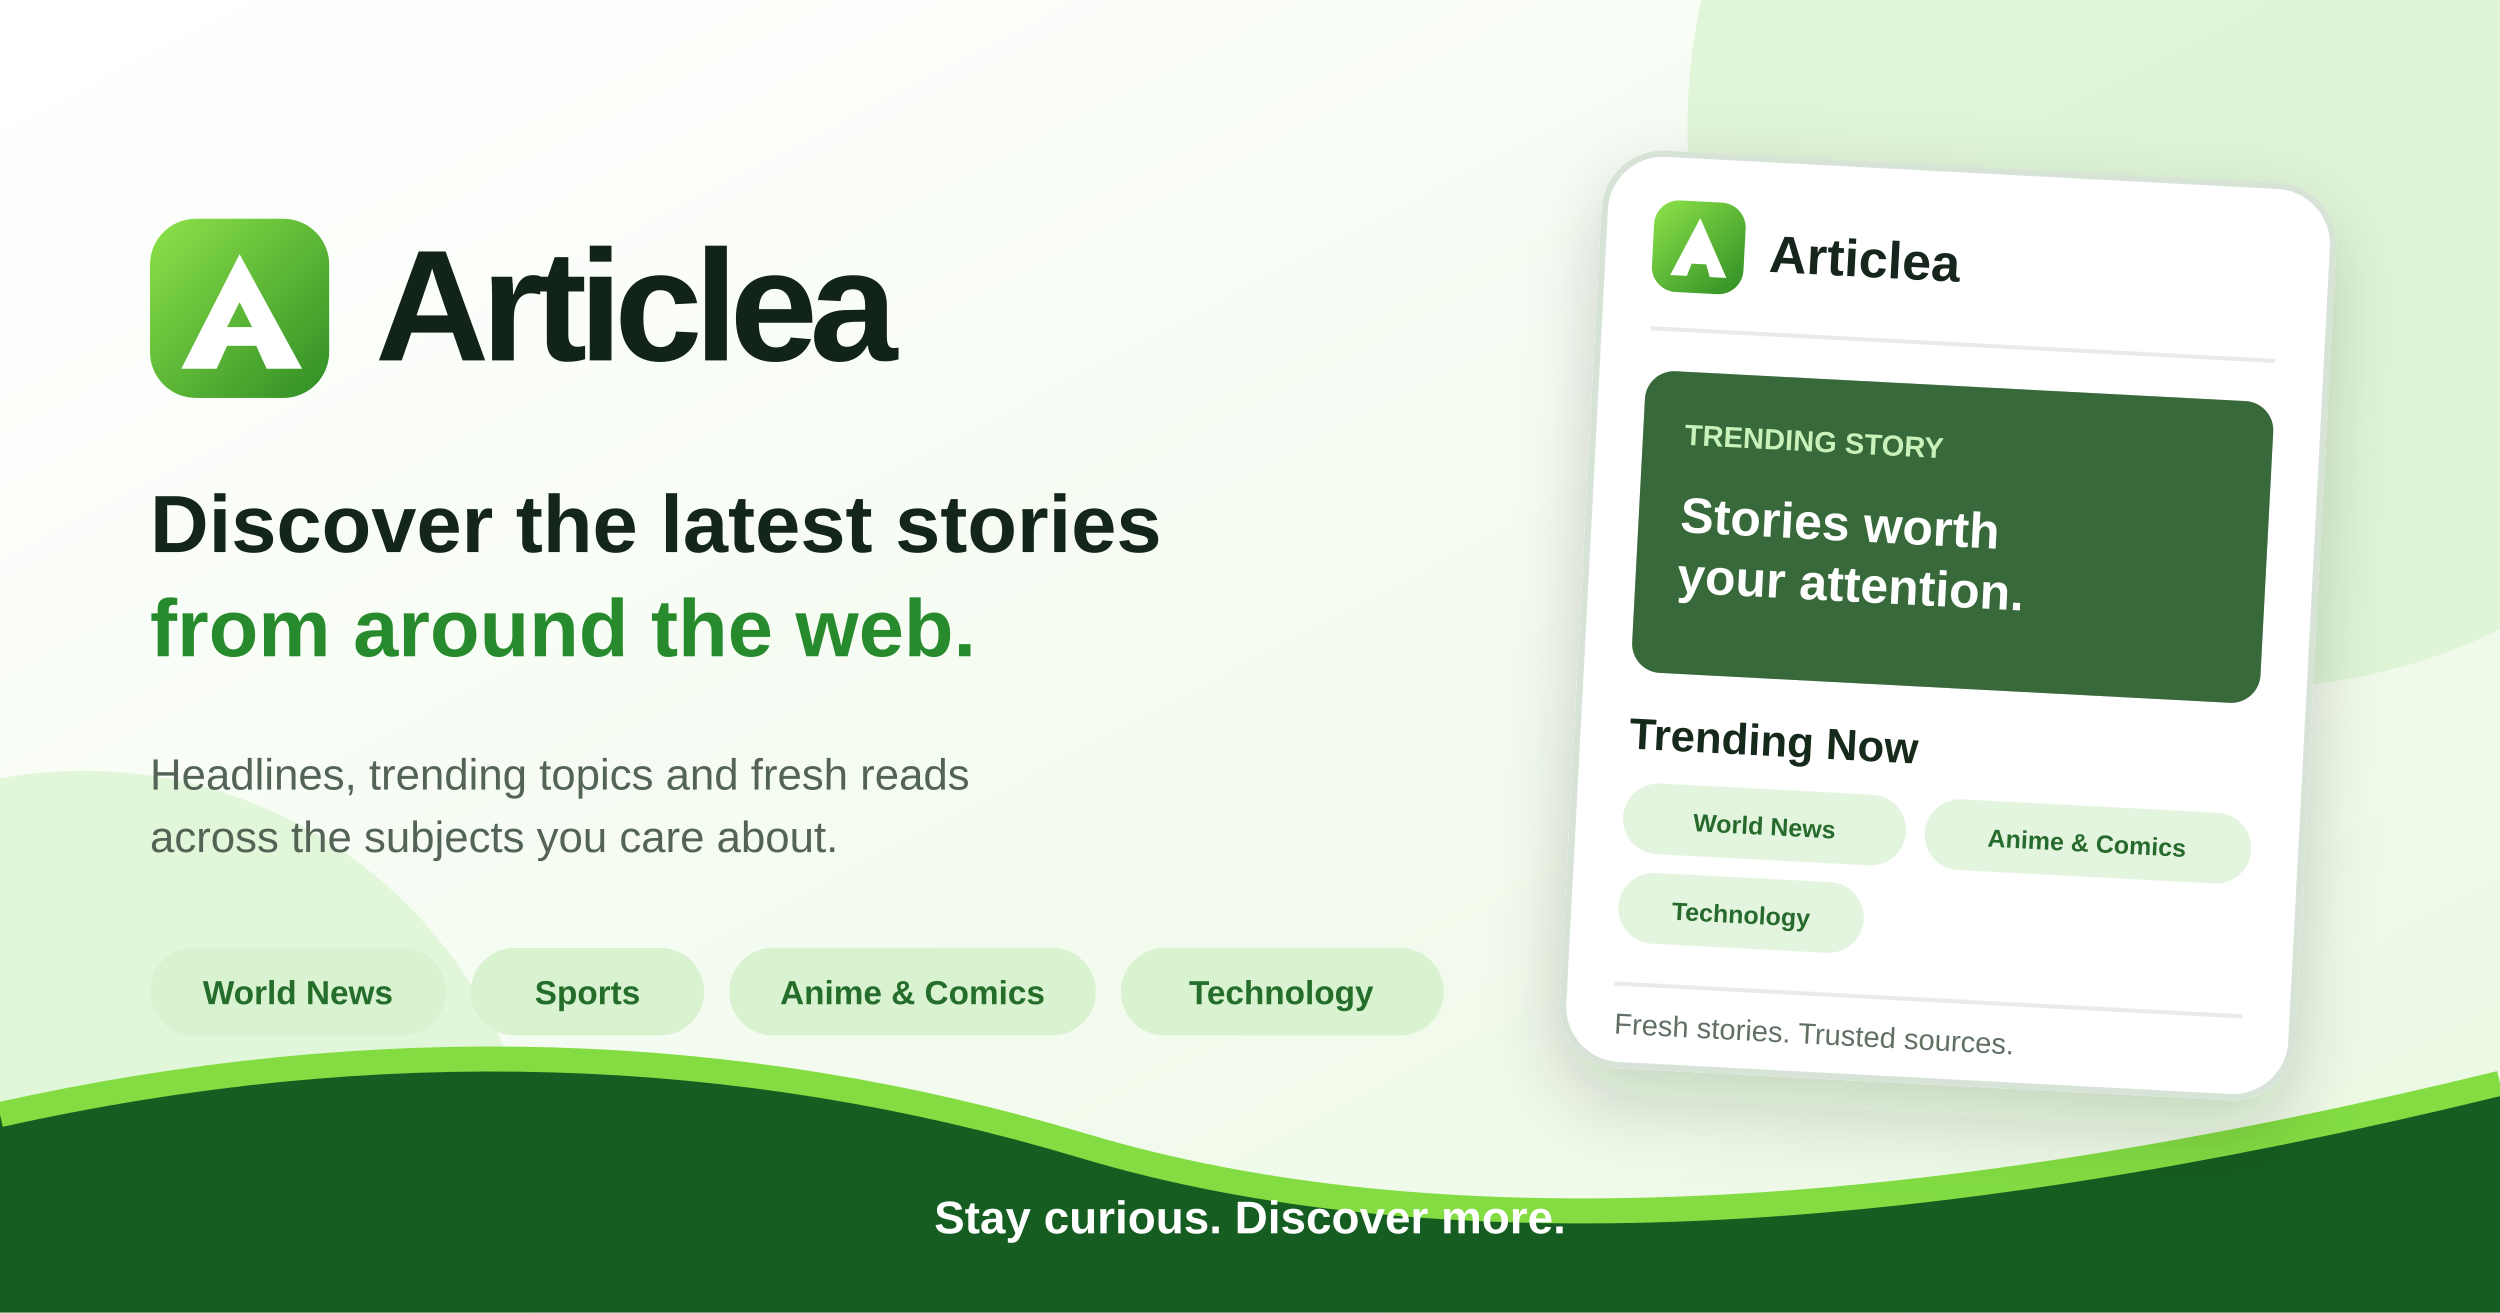
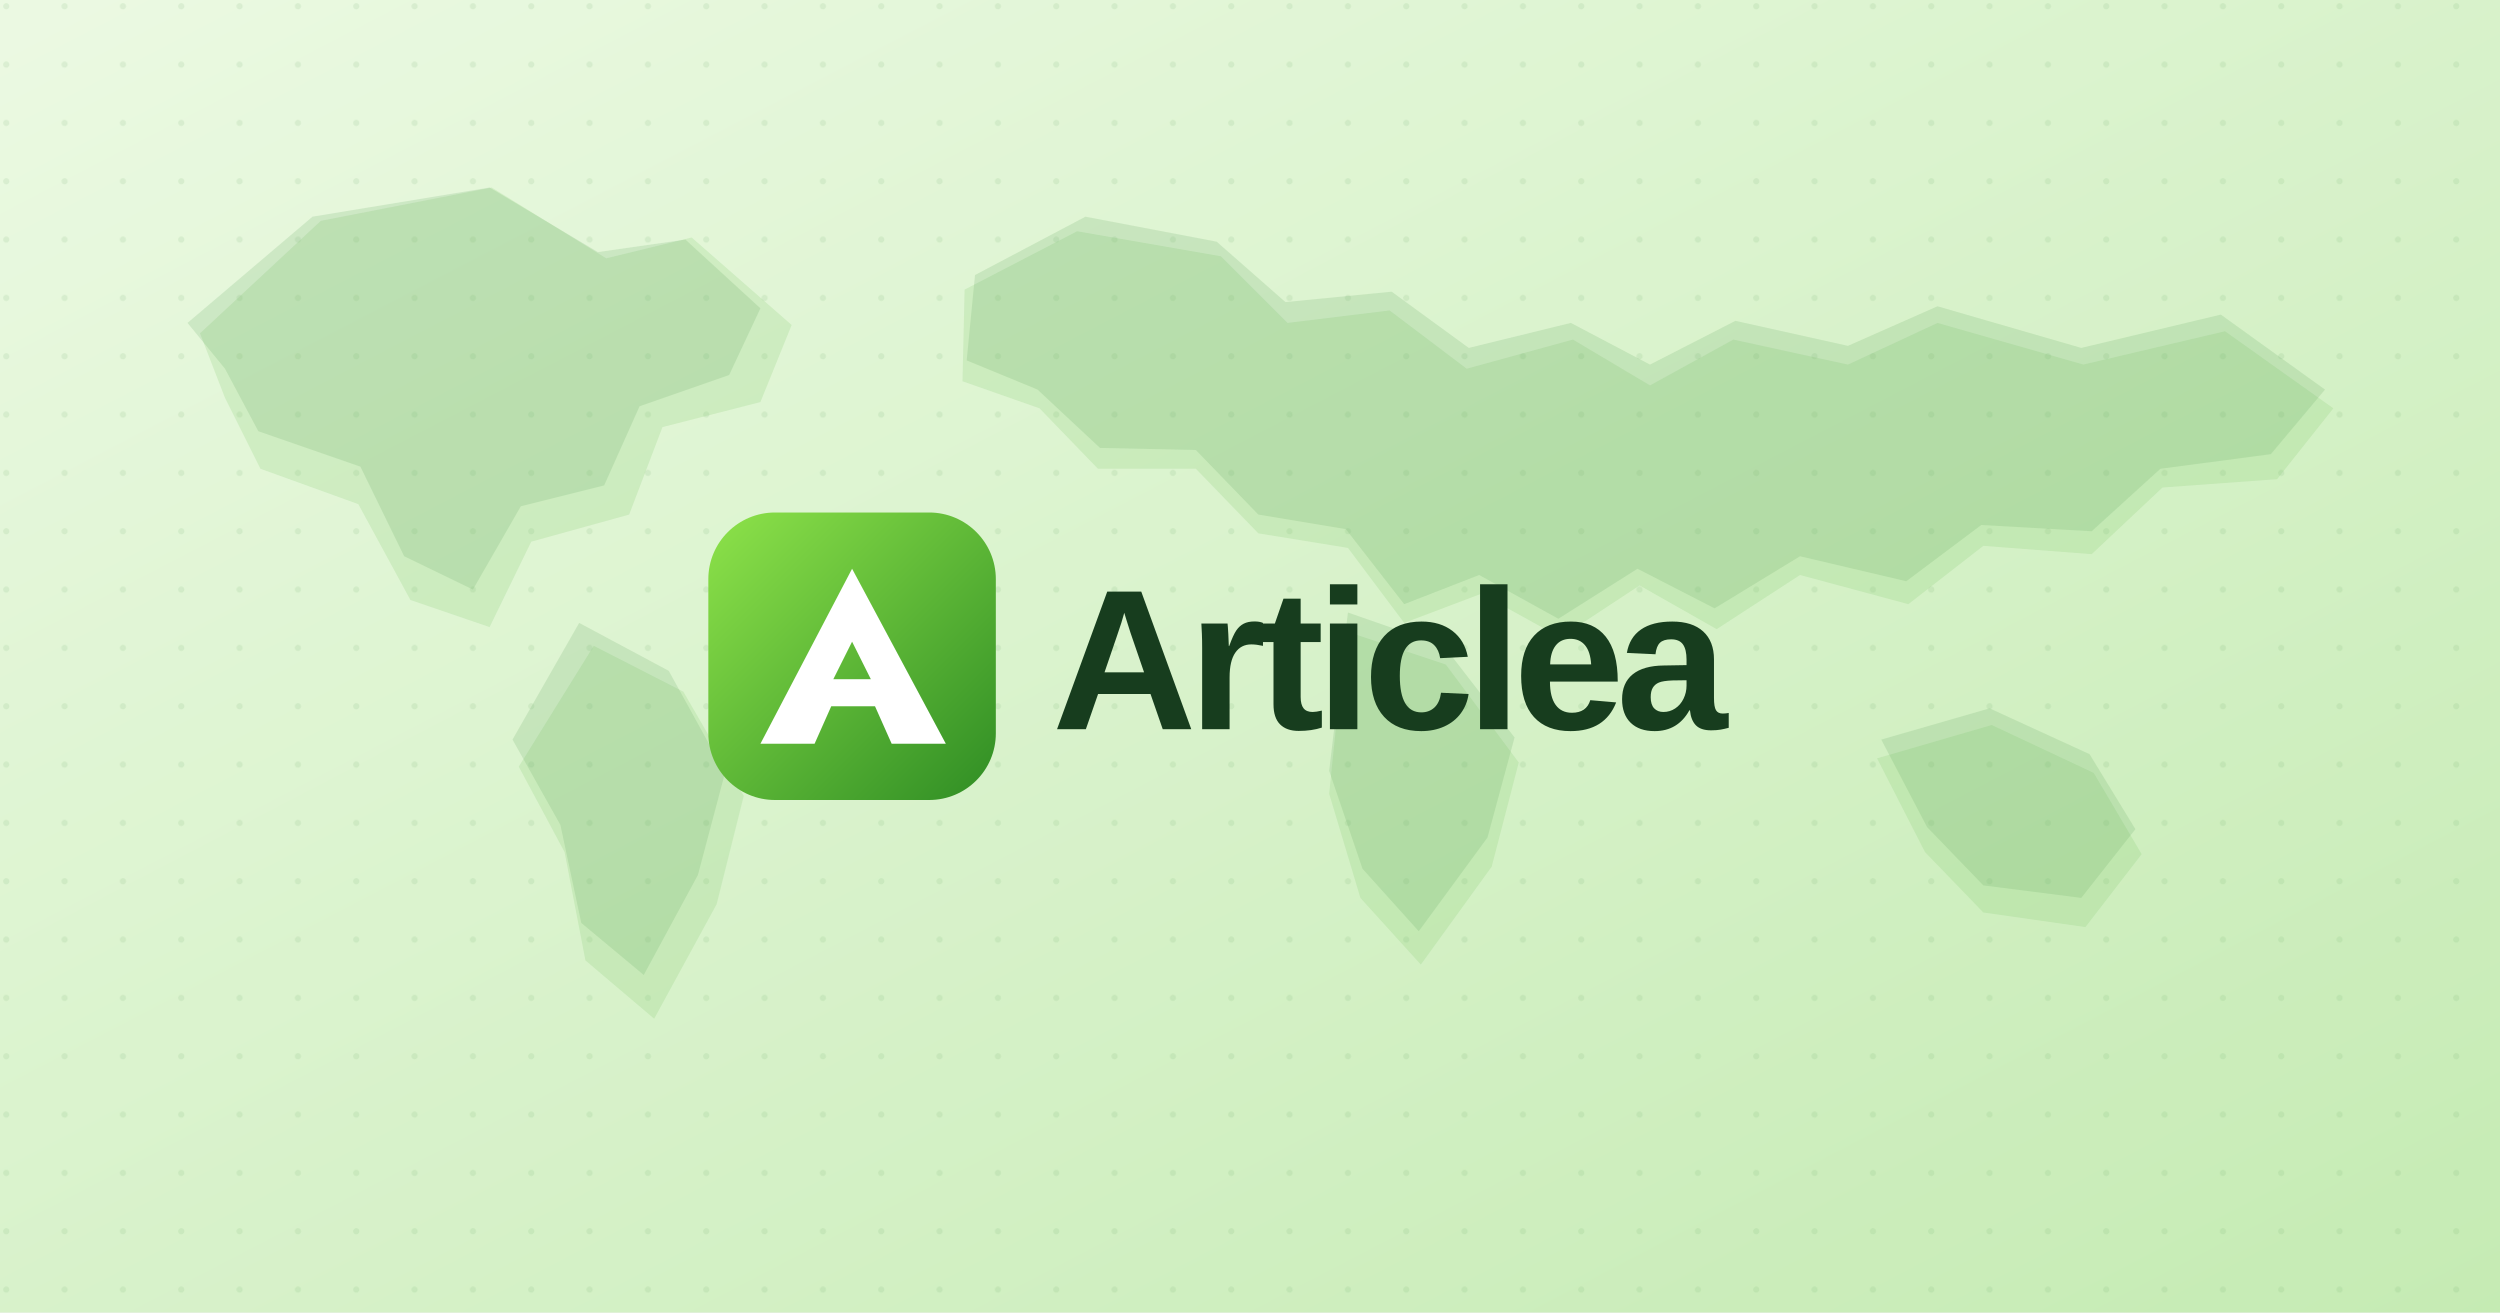
<svg xmlns="http://www.w3.org/2000/svg" width="1200" height="630" viewBox="0 0 1200 630">
  <defs>
    <linearGradient id="bg" x1="0" y1="0" x2="1" y2="1">
-       <stop stop-color="#fff" />
-       <stop offset="1" stop-color="#eaf8e2" />
+       <stop stop-color="#e9f8df" />
+       <stop offset="1" stop-color="#b9e6a4" />
    </linearGradient>
    <linearGradient id="green" x1="0" y1="0" x2="1" y2="1">
      <stop stop-color="#8ee34a" />
      <stop offset="1" stop-color="#2f8d24" />
    </linearGradient>
-     <filter id="shadow" x="-30%" y="-30%" width="160%" height="160%">
-       <feDropShadow dx="0" dy="14" stdDeviation="18" flood-color="#102b18" flood-opacity=".18" />
-     </filter>
+     <pattern id="dots" width="28" height="28" patternUnits="userSpaceOnUse">
+       <circle cx="3" cy="3" r="1.5" fill="#398b38" opacity=".12" />
+     </pattern>
  </defs>
  <rect width="1200" height="630" fill="url(#bg)" />
-   <circle cx="1080" cy="60" r="270" fill="#d9f3cf" opacity=".75" />
-   <circle cx="40" cy="590" r="220" fill="#e2f6d9" />
-   <path d="M0 535 Q270 475 520 550 T1200 520 V630 H0Z" fill="#155d20" />
-   <path d="M0 535 Q270 475 520 550 T1200 520" fill="none" stroke="#82dc42" stroke-width="12" />
-   <g transform="translate(72 105)">
-     <rect width="86" height="86" rx="22" fill="url(#green)" />
-     <path d="M43 17 15 72h17l5-11h14l5 11h17L43 17Zm0 23 6 12H37l6-12Z" fill="#fff" />
-     <text x="108" y="68" font-family="Arial,Helvetica,sans-serif" font-size="76" font-weight="800" letter-spacing="-4" fill="#12231a">Articlea</text>
-     <text x="0" y="160" font-family="Arial,Helvetica,sans-serif" font-size="39" font-weight="700" fill="#14251b">Discover the latest stories</text>
-     <text x="0" y="210" font-family="Arial,Helvetica,sans-serif" font-size="39" font-weight="700" fill="#278b2d">from around the web.</text>
-     <text x="0" y="274" font-family="Arial,Helvetica,sans-serif" font-size="21" fill="#536457">Headlines, trending topics and fresh reads</text>
-     <text x="0" y="304" font-family="Arial,Helvetica,sans-serif" font-size="21" fill="#536457">across the subjects you care about.</text>
-     <g font-family="Arial,Helvetica,sans-serif" font-size="16" font-weight="700">
-       <rect x="0" y="350" width="142" height="42" rx="21" fill="#d9f2d0" />
-       <text x="71" y="377" text-anchor="middle" fill="#246d2b">World News</text>
-       <rect x="154" y="350" width="112" height="42" rx="21" fill="#d9f2d0" />
-       <text x="210" y="377" text-anchor="middle" fill="#246d2b">Sports</text>
-       <rect x="278" y="350" width="176" height="42" rx="21" fill="#d9f2d0" />
-       <text x="366" y="377" text-anchor="middle" fill="#246d2b">Anime &amp; Comics</text>
-       <rect x="466" y="350" width="155" height="42" rx="21" fill="#d9f2d0" />
-       <text x="543" y="377" text-anchor="middle" fill="#246d2b">Technology</text>
-     </g>
+   <rect width="1200" height="630" fill="url(#dots)" />
+   <g fill="#62b84c" opacity=".2" transform="translate(0 12)">
+     <path d="M96 148 154 94 236 78 291 112 332 102 380 144 365 181 318 193 302 235 255 248 235 289 197 276 172 230 125 213 108 179Z" />
+     <path d="M285 298 328 320 357 370 344 422 314 477 281 449 271 397 249 356Z" />
+     <path d="M463 127 517 99 586 111 618 143 667 137 704 165 755 151 792 173 832 151 887 163 930 143 1000 163 1068 147 1120 184 1093 218 1038 222 1004 254 952 250 916 278 864 264 824 290 787 269 749 294 711 273 674 287 647 251 604 244 574 213 527 213 499 184 462 171Z" />
+     <path d="M646 291 694 307 729 354 716 404 682 451 653 419 638 369Z" />
+     <path d="M901 352 956 336 1005 359 1028 398 1001 433 952 426 924 397Z" />
  </g>
-   <g transform="translate(760 82) rotate(3 190 220)" filter="url(#shadow)">
-     <rect x="0" y="0" width="350" height="438" rx="28" fill="#fff" stroke="#d7e3d6" stroke-width="3" />
-     <rect x="24" y="22" width="44" height="44" rx="12" fill="url(#green)" />
-     <path d="M46 30 33 58h8l2-6h7l2 6h8L46 30Z" fill="#fff" />
-     <text x="80" y="54" font-family="Arial,Helvetica,sans-serif" font-size="25" font-weight="800" fill="#15251a">Articlea</text>
-     <path d="M25 84H325" stroke="#e7ece7" stroke-width="2" />
-     <rect x="24" y="104" width="302" height="145" rx="14" fill="#1d4827" />
-     <rect x="24" y="104" width="302" height="145" rx="14" fill="#8bcf76" opacity=".24" />
-     <text x="44" y="139" font-family="Arial,Helvetica,sans-serif" font-size="14" font-weight="700" fill="#c9f2bb">TRENDING STORY</text>
-     <text x="44" y="181" font-family="Arial,Helvetica,sans-serif" font-size="24" font-weight="700" fill="#fff">Stories worth</text>
-     <text x="44" y="210" font-family="Arial,Helvetica,sans-serif" font-size="24" font-weight="700" fill="#fff">your attention.</text>
-     <text x="25" y="286" font-family="Arial,Helvetica,sans-serif" font-size="21" font-weight="800" fill="#17291b">Trending Now</text>
-     <g fill="#e4f5df">
-       <rect x="24" y="302" width="136" height="34" rx="17" />
-       <rect x="169" y="302" width="157" height="34" rx="17" />
-       <rect x="24" y="345" width="118" height="34" rx="17" />
-     </g>
-     <g font-family="Arial,Helvetica,sans-serif" font-size="12" font-weight="700" fill="#286b2d">
-       <text x="92" y="324" text-anchor="middle">World News</text>
-       <text x="247" y="324" text-anchor="middle">Anime &amp; Comics</text>
-       <text x="83" y="367" text-anchor="middle">Technology</text>
-     </g>
-     <path d="M24 399H326" stroke="#e7ece7" stroke-width="2" />
-     <text x="25" y="423" font-family="Arial,Helvetica,sans-serif" font-size="14" fill="#617064">Fresh stories. Trusted sources.</text>
+   <g transform="translate(0 0)" fill="#398b38" opacity=".18">
+     <path d="M90 155 150 104 235 90 287 121 329 115 365 148 350 180 307 195 290 233 250 243 227 283 194 267 173 224 124 207 108 177Z" />
+     <path d="M278 299 321 322 348 371 335 420 309 468 279 443 269 396 246 355Z" />
+     <path d="M468 132 521 104 584 116 617 145 668 140 705 167 754 155 792 175 833 154 887 166 930 147 999 167 1066 151 1116 187 1090 218 1037 225 1004 255 951 252 915 279 864 267 823 292 786 273 748 297 710 276 674 290 646 254 604 247 574 216 528 215 498 187 464 173Z" />
+     <path d="M647 294 693 310 727 354 714 402 681 447 654 417 638 370Z" />
+     <path d="M903 355 955 340 1003 362 1025 398 999 431 952 425 925 397Z" />
  </g>
-   <text x="600" y="592" text-anchor="middle" font-family="Arial,Helvetica,sans-serif" font-size="22" font-weight="700" fill="#fff">Stay curious. Discover more.</text>
+   <rect width="1200" height="630" fill="#f6fff0" opacity=".2" />
+   <g transform="translate(0 0)">
+     <rect x="340" y="246" width="138" height="138" rx="32" fill="url(#green)" />
+     <path d="M409 273 365 357h26l8-18h21l8 18h26l-45-84Zm0 35 9 18h-18l9-18Z" fill="#fff" />
+     <text x="505" y="350" font-family="Arial,Helvetica,sans-serif" font-size="96" font-weight="800" letter-spacing="-4" fill="#173d1e">Articlea</text>
+   </g>
</svg>
